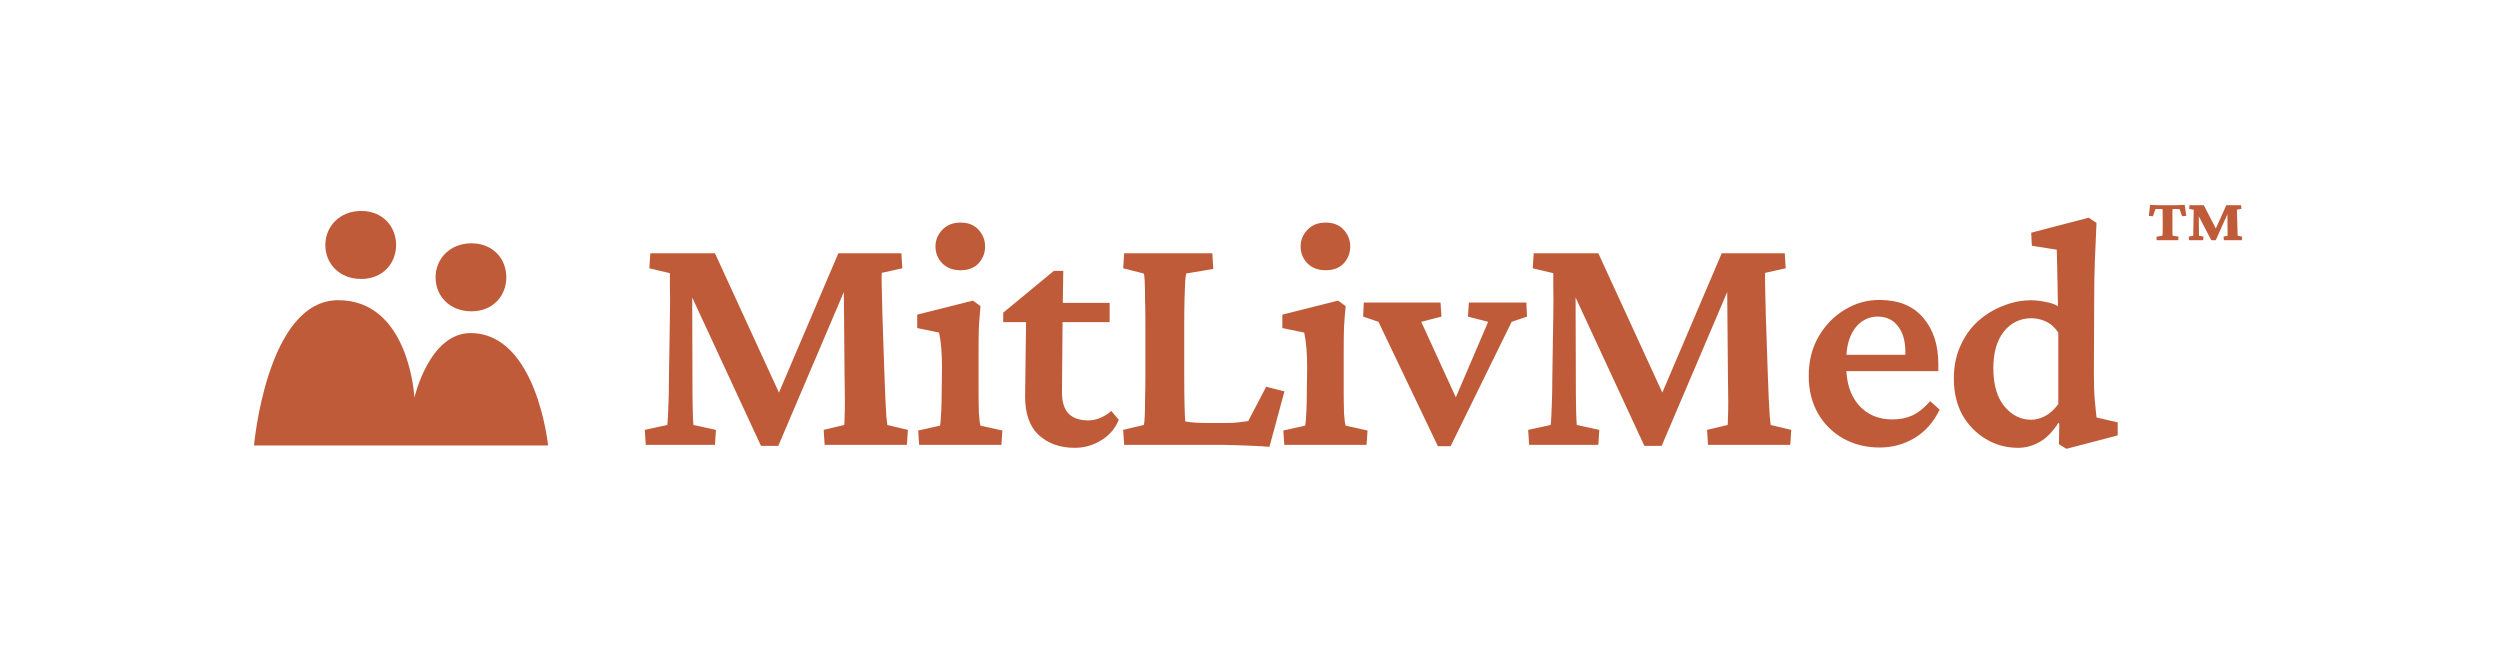
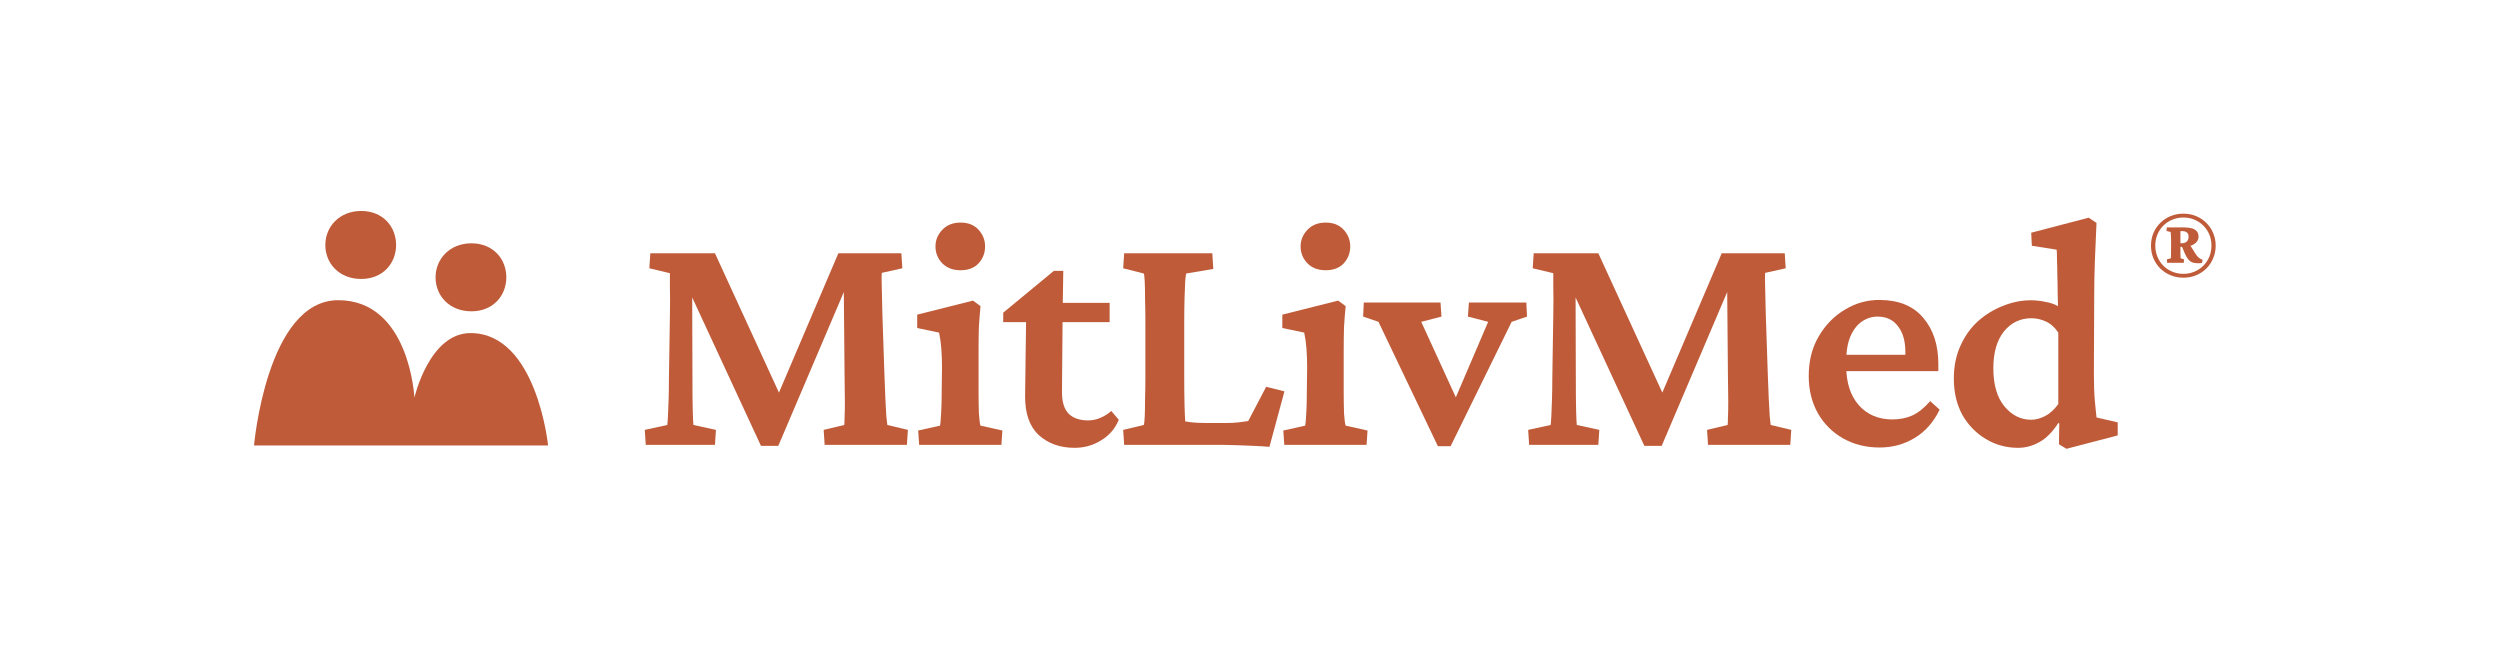
<svg xmlns="http://www.w3.org/2000/svg" width="1742" height="460" viewBox="0 0 1742 460" fill="none">
  <path d="M288.77 277.048C288.77 277.048 299.059 232.088 327.832 232.088C374.032 232.088 381.905 310.401 381.905 310.401H177C177 310.401 185.843 209.177 235.646 209.177C285.449 209.177 288.77 277.048 288.77 277.048Z" fill="#BF5B39" />
  <path d="M226.695 170.688C226.695 158.046 236.423 147 251.672 147C266.921 147 276.002 158.024 276.002 170.688C276.002 183.352 266.921 194.376 251.672 194.376C236.423 194.376 226.695 183.675 226.695 170.688Z" fill="#BF5B39" />
  <path d="M303.502 193.232C303.502 180.59 313.23 169.544 328.479 169.544C343.728 169.544 352.809 180.568 352.809 193.232C352.809 205.896 343.728 216.92 328.479 216.92C313.23 216.92 303.502 206.219 303.502 193.232Z" fill="#BF5B39" />
-   <path d="M453.146 176.48H498.183L545.722 279.975H540.036L584.163 176.48H628.063L628.746 186.943L614.416 190.128C614.264 191.644 614.264 194.905 614.416 199.909C614.567 204.913 614.719 211.433 614.871 219.47L616.235 259.959C616.539 266.631 616.766 272.545 616.918 277.7C617.221 282.705 617.448 286.799 617.6 289.983C617.903 293.016 618.131 295.063 618.282 296.125L632.613 299.537L631.93 310H574.61L573.928 299.537L588.258 296.125C588.409 295.367 588.485 293.699 588.485 291.121C588.637 288.391 588.713 284.6 588.713 279.748C588.713 274.744 588.637 268.602 588.485 261.323L587.803 183.077H596.674L542.31 310.682H530.255L471.115 183.077H482.261L482.488 260.868C482.488 272.848 482.564 281.416 482.716 286.571C482.867 291.727 483.019 294.912 483.17 296.125L498.865 299.537L498.183 310H449.961L449.279 299.537L464.974 296.125C465.125 295.063 465.277 293.016 465.429 289.983C465.58 286.799 465.732 282.932 465.883 278.383C466.035 273.834 466.111 268.905 466.111 263.598L466.793 219.925C466.945 211.433 466.945 204.913 466.793 200.364C466.793 195.663 466.793 192.327 466.793 190.355L452.463 186.943L453.146 176.48ZM640.465 310L639.782 299.992L655.022 296.58C655.174 295.973 655.325 294.684 655.477 292.713C655.629 290.742 655.78 288.164 655.932 284.979C656.084 281.643 656.159 277.776 656.159 273.379L656.387 256.092C656.387 251.391 656.235 247.069 655.932 243.126C655.629 239.032 655.098 235.241 654.34 231.753L639.1 228.569V219.243L677.996 209.462L683.227 213.329C682.772 218.03 682.393 222.807 682.09 227.659C681.938 232.36 681.862 237.819 681.862 244.036V272.696C681.862 278.307 681.938 283.387 682.09 287.936C682.393 292.485 682.772 295.367 683.227 296.58L698.467 299.992L697.785 310H640.465ZM669.352 188.308C664.045 188.308 659.799 186.716 656.614 183.532C653.43 180.195 651.838 176.253 651.838 171.704C651.838 167.306 653.43 163.439 656.614 160.103C659.799 156.767 664.045 155.099 669.352 155.099C674.66 155.099 678.83 156.767 681.862 160.103C684.895 163.439 686.412 167.306 686.412 171.704C686.412 176.253 684.895 180.195 681.862 183.532C678.83 186.716 674.66 188.308 669.352 188.308ZM779.562 292.485C777.135 298.551 773.041 303.328 767.279 306.816C761.668 310.303 755.527 312.047 748.854 312.047C738.694 312.047 730.354 309.09 723.834 303.176C717.465 297.262 714.28 288.315 714.28 276.336L714.963 224.475H699.04V217.878L734.297 188.763H740.893L740.438 218.788L739.983 273.379C739.983 280.203 741.576 285.207 744.76 288.391C747.945 291.424 752.418 292.94 758.18 292.94C761.213 292.94 764.094 292.334 766.824 291.121C769.705 289.908 772.207 288.315 774.33 286.344L779.562 292.485ZM728.61 224.475V211.054H773.193V224.475H728.61ZM884.54 311.365C881.203 311.061 877.564 310.834 873.621 310.682C869.679 310.531 865.888 310.379 862.248 310.227C858.761 310.076 855.804 310 853.377 310H783.319L782.637 299.537L796.967 296.125C797.27 295.367 797.498 293.395 797.649 290.211C797.801 287.026 797.877 282.932 797.877 277.928C798.028 272.924 798.104 267.465 798.104 261.551V225.157C798.104 218.94 798.028 213.405 797.877 208.552C797.877 203.548 797.801 199.454 797.649 196.269C797.498 193.085 797.27 191.189 796.967 190.583L782.637 186.943L783.319 176.48H844.734L845.416 187.398L826.537 190.583C826.385 191.038 826.158 192.782 825.855 195.814C825.703 198.696 825.551 202.638 825.4 207.642C825.248 212.647 825.172 218.485 825.172 225.157V261.551C825.172 270.043 825.248 277.094 825.4 282.705C825.551 288.164 825.703 291.803 825.855 293.623C828.281 294.078 830.783 294.381 833.361 294.533C836.09 294.684 839.351 294.76 843.142 294.76H853.832C857.472 294.76 860.504 294.608 862.931 294.305C865.509 294.002 867.783 293.699 869.755 293.395L882.265 269.512L895.003 272.696L884.54 311.365ZM894.894 310L894.211 299.992L909.451 296.58C909.603 295.973 909.754 294.684 909.906 292.713C910.058 290.742 910.209 288.164 910.361 284.979C910.513 281.643 910.588 277.776 910.588 273.379L910.816 256.092C910.816 251.391 910.664 247.069 910.361 243.126C910.058 239.032 909.527 235.241 908.769 231.753L893.529 228.569V219.243L932.425 209.462L937.656 213.329C937.201 218.03 936.822 222.807 936.519 227.659C936.367 232.36 936.292 237.819 936.292 244.036V272.696C936.292 278.307 936.367 283.387 936.519 287.936C936.822 292.485 937.201 295.367 937.656 296.58L952.896 299.992L952.214 310H894.894ZM923.781 188.308C918.474 188.308 914.228 186.716 911.043 183.532C907.859 180.195 906.267 176.253 906.267 171.704C906.267 167.306 907.859 163.439 911.043 160.103C914.228 156.767 918.474 155.099 923.781 155.099C929.089 155.099 933.259 156.767 936.292 160.103C939.324 163.439 940.841 167.306 940.841 171.704C940.841 176.253 939.324 180.195 936.292 183.532C933.259 186.716 929.089 188.308 923.781 188.308ZM1001.92 310.91L960.521 224.247L949.83 220.608L950.285 210.827H1003.74L1004.42 220.608L990.318 224.247L1017.84 284.297H1011.24L1036.95 224.247L1022.85 220.608L1023.53 210.827H1063.56L1064.02 220.608L1053.32 224.247L1010.79 310.91H1001.92ZM1068.68 176.48H1113.72L1161.26 279.975H1155.57L1199.7 176.48H1243.6L1244.28 186.943L1229.95 190.128C1229.8 191.644 1229.8 194.905 1229.95 199.909C1230.1 204.913 1230.26 211.433 1230.41 219.47L1231.77 259.959C1232.08 266.631 1232.3 272.545 1232.46 277.7C1232.76 282.705 1232.99 286.799 1233.14 289.983C1233.44 293.016 1233.67 295.063 1233.82 296.125L1248.15 299.537L1247.47 310H1190.15L1189.47 299.537L1203.8 296.125C1203.95 295.367 1204.02 293.699 1204.02 291.121C1204.17 288.391 1204.25 284.6 1204.25 279.748C1204.25 274.744 1204.17 268.602 1204.02 261.323L1203.34 183.077H1212.21L1157.85 310.682H1145.79L1086.65 183.077H1097.8L1098.03 260.868C1098.03 272.848 1098.1 281.416 1098.25 286.571C1098.4 291.727 1098.56 294.912 1098.71 296.125L1114.4 299.537L1113.72 310H1065.5L1064.82 299.537L1080.51 296.125C1080.66 295.063 1080.81 293.016 1080.97 289.983C1081.12 286.799 1081.27 282.932 1081.42 278.383C1081.57 273.834 1081.65 268.905 1081.65 263.598L1082.33 219.925C1082.48 211.433 1082.48 204.913 1082.33 200.364C1082.33 195.663 1082.33 192.327 1082.33 190.355L1068 186.943L1068.68 176.48ZM1309.68 311.82C1300.28 311.82 1291.79 309.697 1284.21 305.451C1276.78 301.205 1270.94 295.367 1266.69 287.936C1262.45 280.354 1260.32 271.711 1260.32 262.006C1260.32 251.391 1262.67 242.141 1267.38 234.255C1272.08 226.218 1278.22 220.001 1285.8 215.604C1293.38 211.054 1301.49 208.856 1310.14 209.007C1323.33 209.159 1333.34 213.329 1340.16 221.518C1347.14 229.706 1350.63 240.397 1350.63 253.59V258.594H1283.3V247.221H1330.84L1327.65 251.997V245.174C1327.65 237.591 1325.91 231.602 1322.42 227.204C1319.08 222.807 1314.38 220.608 1308.32 220.608C1304.38 220.608 1300.74 221.745 1297.4 224.02C1294.06 226.294 1291.41 229.706 1289.44 234.255C1287.47 238.805 1286.48 244.491 1286.48 251.315V255.409C1286.48 266.631 1289.36 275.578 1295.13 282.25C1301.04 288.922 1308.85 292.258 1318.55 292.258C1323.71 292.258 1328.33 291.348 1332.43 289.528C1336.67 287.557 1340.85 284.221 1344.94 279.52L1351.54 285.434C1347.29 294.229 1341.45 300.826 1334.02 305.223C1326.74 309.621 1318.63 311.82 1309.68 311.82ZM1439.91 312.73L1434.68 309.545L1434.9 294.988L1434.22 294.76C1430.13 301.129 1425.65 305.602 1420.8 308.18C1416.1 310.758 1411.25 312.047 1406.24 312.047C1398.06 312.047 1390.55 310 1383.73 305.906C1376.9 301.811 1371.44 296.201 1367.35 289.074C1363.41 281.795 1361.43 273.379 1361.43 263.825C1361.43 255.333 1362.95 247.751 1365.98 241.079C1369.02 234.255 1373.11 228.493 1378.27 223.792C1383.57 219.091 1389.41 215.528 1395.78 213.101C1402.15 210.524 1408.6 209.235 1415.12 209.235C1418.45 209.235 1421.86 209.614 1425.35 210.372C1428.84 210.979 1431.72 211.964 1434 213.329C1434 210.599 1433.92 207.339 1433.77 203.548C1433.77 199.605 1433.69 195.663 1433.54 191.72C1433.54 187.777 1433.46 184.214 1433.31 181.029C1433.31 177.845 1433.24 175.495 1433.09 173.978L1415.8 171.249L1415.34 162.15L1455.38 151.687L1460.84 155.326C1460.38 164.728 1460 173.599 1459.7 181.939C1459.39 190.128 1459.24 198.771 1459.24 207.87L1459.02 260.413C1459.02 268.147 1459.24 274.516 1459.7 279.52C1460.15 284.524 1460.53 288.315 1460.84 290.893L1475.62 294.305V303.404L1439.91 312.73ZM1415.34 292.485C1418.38 292.485 1421.56 291.651 1424.9 289.983C1428.23 288.315 1431.34 285.51 1434.22 281.567V231.753C1431.8 228.114 1428.92 225.536 1425.58 224.02C1422.24 222.503 1418.91 221.745 1415.57 221.745C1407.69 221.745 1401.24 224.854 1396.24 231.071C1391.38 237.288 1388.96 245.78 1388.96 256.547C1388.96 268.071 1391.54 276.942 1396.69 283.16C1401.85 289.377 1408.06 292.485 1415.34 292.485Z" fill="#BF5B39" />
-   <path d="M1549.56 167.375L1549.38 164.875L1552.19 164.25L1552 144.25H1554.31L1543.94 167.375H1540.81L1528.81 144.312H1532.06L1532.25 164.25L1535.38 164.875L1535.19 167.375H1525.31L1525.12 164.875L1528.25 164.25L1528.56 146.188L1525.44 145.562L1525.62 143H1535.62L1544.75 160.688H1543.31L1551.31 143H1561.62L1561.81 145.5L1558.69 146.125L1559.19 164.25L1562.31 164.875L1562.12 167.375H1549.56ZM1502.81 167.375L1502.62 164.938L1506.81 164.25C1506.9 163.542 1506.94 162.583 1506.94 161.375C1506.98 160.125 1507 158.771 1507 157.312V154.25C1507 152.958 1506.98 151.688 1506.94 150.438C1506.94 149.188 1506.94 148.125 1506.94 147.25C1506.94 146.375 1506.92 145.875 1506.88 145.75C1506.75 145.708 1506.54 145.688 1506.25 145.688C1505.96 145.646 1505.69 145.625 1505.44 145.625H1504.12C1503.67 145.625 1503.27 145.646 1502.94 145.688C1502.65 145.688 1502.29 145.708 1501.88 145.75L1500.19 150.688L1497.31 150.438L1498.19 142.75C1498.6 142.75 1499.23 142.771 1500.06 142.812C1500.94 142.854 1501.83 142.896 1502.75 142.938C1503.67 142.979 1504.4 143 1504.94 143H1515.62C1516.17 143 1516.88 142.979 1517.75 142.938C1518.67 142.896 1519.54 142.854 1520.38 142.812C1521.25 142.771 1521.9 142.75 1522.31 142.75L1523.38 150.438L1520.5 150.625L1518.75 145.75C1518.29 145.708 1517.92 145.688 1517.62 145.688C1517.38 145.646 1517.04 145.625 1516.62 145.625H1515.25C1515 145.625 1514.73 145.646 1514.44 145.688C1514.15 145.688 1513.94 145.708 1513.81 145.75C1513.81 145.917 1513.79 146.438 1513.75 147.312C1513.75 148.146 1513.75 149.188 1513.75 150.438C1513.75 151.688 1513.75 152.958 1513.75 154.25V157.312C1513.75 158.771 1513.75 160.125 1513.75 161.375C1513.79 162.583 1513.83 163.542 1513.88 164.25L1518 164.875L1517.81 167.375H1502.81Z" fill="#BF5B39" />
+   <path d="M1439.91 312.729L1434.68 309.545L1434.9 294.987L1434.22 294.76C1430.13 301.129 1425.65 305.602 1420.8 308.18C1416.1 310.758 1411.25 312.047 1406.24 312.047C1398.06 312.047 1390.55 310 1383.73 305.905C1376.9 301.811 1371.44 296.2 1367.35 289.073C1363.41 281.794 1361.43 273.378 1361.43 263.825C1361.43 255.333 1362.95 247.751 1365.98 241.079C1369.02 234.255 1373.11 228.493 1378.27 223.792C1383.57 219.091 1389.41 215.527 1395.78 213.101C1402.15 210.523 1408.59 209.234 1415.12 209.234C1418.45 209.234 1421.86 209.613 1425.35 210.372C1428.84 210.978 1431.72 211.964 1433.99 213.329C1433.99 210.599 1433.92 207.339 1433.77 203.548C1433.77 199.605 1433.69 195.662 1433.54 191.72C1433.54 187.777 1433.46 184.213 1433.31 181.029C1433.31 177.845 1433.24 175.494 1433.08 173.978L1415.8 171.248L1415.34 162.15L1455.38 151.687L1460.84 155.326C1460.38 164.728 1460 173.599 1459.7 181.939C1459.39 190.127 1459.24 198.771 1459.24 207.869L1459.02 260.413C1459.02 268.147 1459.24 274.516 1459.7 279.52C1460.15 284.524 1460.53 288.315 1460.84 290.893L1475.62 294.305V303.403L1439.91 312.729ZM1415.34 292.485C1418.38 292.485 1421.56 291.651 1424.9 289.983C1428.23 288.315 1431.34 285.51 1434.22 281.567V231.753C1431.8 228.114 1428.91 225.536 1425.58 224.019C1422.24 222.503 1418.91 221.745 1415.57 221.745C1407.69 221.745 1401.24 224.853 1396.24 231.071C1391.38 237.288 1388.96 245.78 1388.96 256.546C1388.96 268.071 1391.54 276.942 1396.69 283.159C1401.85 289.376 1408.06 292.485 1415.34 292.485Z" fill="#BF5B39" />
+   <path d="M1309.68 311.82C1300.28 311.82 1291.79 309.697 1284.21 305.451C1276.78 301.205 1270.94 295.367 1266.69 287.936C1262.45 280.354 1260.32 271.711 1260.32 262.006C1260.32 251.391 1262.67 242.141 1267.38 234.256C1272.08 226.219 1278.22 220.001 1285.8 215.604C1293.38 211.054 1301.49 208.856 1310.14 209.007C1323.33 209.159 1333.34 213.329 1340.16 221.518C1347.14 229.706 1350.63 240.397 1350.63 253.59V258.594H1283.3V247.221H1330.84L1327.65 251.998V245.174C1327.65 237.592 1325.91 231.602 1322.42 227.204C1319.09 222.807 1314.38 220.608 1308.32 220.608C1304.38 220.608 1300.74 221.745 1297.4 224.02C1294.06 226.294 1291.41 229.706 1289.44 234.256C1287.47 238.805 1286.48 244.491 1286.48 251.315V255.409C1286.48 266.631 1289.36 275.578 1295.13 282.25C1301.04 288.922 1308.85 292.258 1318.55 292.258C1323.71 292.258 1328.34 291.348 1332.43 289.529C1336.68 287.557 1340.85 284.221 1344.94 279.52L1351.54 285.434C1347.29 294.23 1341.45 300.826 1334.02 305.223C1326.74 309.621 1318.63 311.82 1309.68 311.82Z" fill="#BF5B39" />
+   <path d="M1068.68 176.48H1113.72L1161.26 279.975H1155.57L1199.7 176.48H1243.6L1244.28 186.944L1229.95 190.128C1229.8 191.645 1229.8 194.905 1229.95 199.909C1230.1 204.913 1230.26 211.434 1230.41 219.471L1231.77 259.959C1232.08 266.631 1232.3 272.545 1232.46 277.701C1232.76 282.705 1232.99 286.799 1233.14 289.984C1233.44 293.016 1233.67 295.064 1233.82 296.125L1248.15 299.537L1247.47 310H1190.15L1189.47 299.537L1203.8 296.125C1203.95 295.367 1204.02 293.699 1204.02 291.121C1204.17 288.391 1204.25 284.6 1204.25 279.748C1204.25 274.744 1204.17 268.602 1204.02 261.324L1203.34 183.077H1212.21L1157.85 310.683H1145.79L1086.65 183.077H1097.8L1098.03 260.869C1098.03 272.848 1098.1 281.416 1098.25 286.572C1098.4 291.728 1098.56 294.912 1098.71 296.125L1114.4 299.537L1113.72 310H1065.5L1064.82 299.537L1080.51 296.125C1080.66 295.064 1080.81 293.016 1080.97 289.984C1081.12 286.799 1081.27 282.932 1081.42 278.383C1081.57 273.834 1081.65 268.906 1081.65 263.598L1082.33 219.926C1082.48 211.434 1082.48 204.913 1082.33 200.364C1082.33 195.663 1082.33 192.327 1082.33 190.356L1068 186.944L1068.68 176.48Z" fill="#BF5B39" />
+   <path d="M1001.92 310.91L960.521 224.247L949.83 220.608L950.285 210.827H1003.74L1004.42 220.608L990.318 224.247L1017.84 284.297H1011.24L1036.95 224.247L1022.85 220.608L1023.53 210.827H1063.56L1064.02 220.608L1053.32 224.247L1010.79 310.91H1001.92Z" fill="#BF5B39" />
+   <path d="M894.894 310L894.212 299.991L909.452 296.58C909.603 295.973 909.755 294.684 909.907 292.713C910.058 290.741 910.21 288.163 910.361 284.979C910.513 281.643 910.589 277.776 910.589 273.379L910.816 256.091C910.816 251.391 910.665 247.069 910.361 243.126C910.058 239.032 909.527 235.241 908.769 231.753L893.529 228.569V219.243L932.425 209.462L937.657 213.329C937.202 218.03 936.823 222.806 936.52 227.659C936.368 232.36 936.292 237.819 936.292 244.036V272.696C936.292 278.307 936.368 283.387 936.52 287.936C936.823 292.485 937.202 295.366 937.657 296.58L952.897 299.991L952.214 310H894.894ZM923.782 188.308C918.474 188.308 914.228 186.716 911.044 183.531C907.859 180.195 906.267 176.253 906.267 171.703C906.267 167.306 907.859 163.439 911.044 160.103C914.228 156.767 918.474 155.099 923.782 155.099C929.089 155.099 933.259 156.767 936.292 160.103C939.325 163.439 940.841 167.306 940.841 171.703C940.841 176.253 939.325 180.195 936.292 183.531C933.259 186.716 929.089 188.308 923.782 188.308Z" fill="#BF5B39" />
+   <path d="M884.539 311.365C881.203 311.062 877.564 310.834 873.621 310.683C869.679 310.531 865.888 310.379 862.248 310.228C858.76 310.076 855.803 310 853.377 310H783.319L782.637 299.537L796.967 296.125C797.27 295.367 797.497 293.396 797.649 290.211C797.801 287.027 797.877 282.932 797.877 277.928C798.028 272.924 798.104 267.465 798.104 261.551V225.157C798.104 218.94 798.028 213.405 797.877 208.553C797.877 203.548 797.801 199.454 797.649 196.27C797.497 193.085 797.27 191.19 796.967 190.583L782.637 186.944L783.319 176.48H844.734L845.416 187.399L826.537 190.583C826.385 191.038 826.158 192.782 825.854 195.815C825.703 198.696 825.551 202.639 825.399 207.643C825.248 212.647 825.172 218.485 825.172 225.157V261.551C825.172 270.043 825.248 277.094 825.399 282.705C825.551 288.164 825.703 291.803 825.854 293.623C828.281 294.078 830.783 294.381 833.361 294.533C836.09 294.685 839.35 294.76 843.141 294.76H853.832C857.471 294.76 860.504 294.609 862.931 294.305C865.508 294.002 867.783 293.699 869.754 293.396L882.265 269.512L895.003 272.697L884.539 311.365Z" fill="#BF5B39" />
+   <path d="M779.561 292.485C777.135 298.551 773.041 303.327 767.278 306.815C761.668 310.303 755.526 312.047 748.854 312.047C738.694 312.047 730.354 309.09 723.833 303.176C717.464 297.262 714.28 288.315 714.28 276.335L714.962 224.474H699.04V217.878L734.297 188.763H740.893L740.438 218.788L739.983 273.378C739.983 280.202 741.575 285.206 744.76 288.391C747.944 291.424 752.418 292.94 758.18 292.94C761.213 292.94 764.094 292.333 766.823 291.12C769.705 289.907 772.207 288.315 774.33 286.344L779.561 292.485ZM728.61 224.474V211.054H773.192V224.474H728.61Z" fill="#BF5B39" />
+   <path d="M640.464 310L639.782 299.991L655.022 296.58C655.174 295.973 655.325 294.684 655.477 292.713C655.628 290.741 655.78 288.163 655.932 284.979C656.083 281.643 656.159 277.776 656.159 273.379L656.387 256.091C656.387 251.391 656.235 247.069 655.932 243.126C655.628 239.032 655.098 235.241 654.34 231.753L639.1 228.569V219.243L677.995 209.462L683.227 213.329C682.772 218.03 682.393 222.806 682.09 227.659C681.938 232.36 681.862 237.819 681.862 244.036V272.696C681.862 278.307 681.938 283.387 682.09 287.936C682.393 292.485 682.772 295.366 683.227 296.58L698.467 299.991L697.785 310H640.464ZM669.352 188.308C664.045 188.308 659.799 186.716 656.614 183.531C653.43 180.195 651.837 176.253 651.837 171.703C651.837 167.306 653.43 163.439 656.614 160.103C659.799 156.767 664.045 155.099 669.352 155.099C674.659 155.099 678.83 156.767 681.862 160.103C684.895 163.439 686.412 167.306 686.412 171.703C686.412 176.253 684.895 180.195 681.862 183.531C678.83 186.716 674.659 188.308 669.352 188.308Z" fill="#BF5B39" />
+   <path d="M453.145 176.48H498.182L545.722 279.975H540.035L584.163 176.48H628.063L628.745 186.944L614.415 190.128C614.264 191.645 614.264 194.905 614.415 199.909C614.567 204.913 614.718 211.434 614.87 219.471L616.235 259.959C616.538 266.631 616.766 272.545 616.917 277.701C617.221 282.705 617.448 286.799 617.6 289.984C617.903 293.016 618.13 295.064 618.282 296.125L632.612 299.537L631.93 310H574.609L573.927 299.537L588.257 296.125C588.409 295.367 588.485 293.699 588.485 291.121C588.636 288.391 588.712 284.6 588.712 279.748C588.712 274.744 588.636 268.602 588.485 261.324L587.802 183.077H596.673L542.31 310.683H530.255L471.115 183.077H482.26L482.488 260.869C482.488 272.848 482.563 281.416 482.715 286.572C482.867 291.728 483.018 294.912 483.17 296.125L498.865 299.537L498.182 310H449.961L449.278 299.537L464.973 296.125C465.125 295.064 465.276 293.016 465.428 289.984C465.58 286.799 465.731 282.932 465.883 278.383C466.035 273.834 466.11 268.906 466.11 263.598L466.793 219.926C466.944 211.434 466.944 204.913 466.793 200.364C466.793 195.663 466.793 192.327 466.793 190.356L452.463 186.944L453.145 176.48Z" fill="#BF5B39" />
+   <path d="M1509.88 180.75L1512.69 179.938C1512.73 179.812 1512.75 179.438 1512.75 178.812C1512.75 178.146 1512.75 177.333 1512.75 176.375C1512.79 175.375 1512.81 174.375 1512.81 173.375V168.062C1512.81 167.021 1512.79 166.042 1512.75 165.125C1512.75 164.167 1512.71 163.375 1512.62 162.75C1512.58 162.083 1512.52 161.708 1512.44 161.625L1509.62 160.938L1509.81 158.438H1521.56C1523.73 158.438 1525.58 158.646 1527.12 159.062C1528.67 159.479 1529.85 160.167 1530.69 161.125C1531.52 162.083 1531.94 163.375 1531.94 165C1531.94 166.333 1531.48 167.542 1530.56 168.625C1529.65 169.667 1528.4 170.5 1526.81 171.125C1525.23 171.708 1523.44 172 1521.44 172H1519.06V169.438C1519.31 169.479 1519.56 169.5 1519.81 169.5C1520.06 169.5 1520.27 169.5 1520.44 169.5C1521.52 169.5 1522.54 169.167 1523.5 168.5C1524.5 167.792 1525 166.604 1525 164.938C1525 163.479 1524.58 162.479 1523.75 161.938C1522.96 161.354 1522 161.062 1520.88 161.062H1519.31V173.375C1519.31 174.375 1519.31 175.354 1519.31 176.312C1519.35 177.229 1519.38 178.021 1519.38 178.688C1519.42 179.312 1519.44 179.729 1519.44 179.938L1521.81 180.75L1521.69 183.125H1510.06L1509.88 180.75ZM1531.56 183.438C1529.94 183.438 1528.56 183.208 1527.44 182.75C1526.31 182.25 1525.35 181.479 1524.56 180.438C1523.77 179.396 1523.02 178.062 1522.31 176.438L1520.19 171.375L1525.69 170.188L1530 177.125C1530.71 178.167 1531.44 179 1532.19 179.625C1532.98 180.25 1533.83 180.708 1534.75 181L1534.44 183.125C1533.94 183.208 1533.46 183.292 1533 183.375C1532.54 183.417 1532.06 183.438 1531.56 183.438ZM1521.38 193.5C1518.21 193.5 1515.25 192.938 1512.5 191.812C1509.79 190.688 1507.4 189.125 1505.31 187.125C1503.27 185.083 1501.67 182.708 1500.5 180C1499.38 177.292 1498.81 174.354 1498.81 171.188C1498.81 168.021 1499.38 165.083 1500.5 162.375C1501.67 159.667 1503.27 157.312 1505.31 155.312C1507.35 153.271 1509.75 151.688 1512.5 150.562C1515.25 149.438 1518.21 148.875 1521.38 148.875C1524.54 148.875 1527.48 149.438 1530.19 150.562C1532.94 151.688 1535.33 153.271 1537.38 155.312C1539.42 157.312 1541 159.667 1542.12 162.375C1543.29 165.083 1543.88 168.021 1543.88 171.188C1543.88 174.354 1543.29 177.292 1542.12 180C1541 182.708 1539.42 185.083 1537.38 187.125C1535.33 189.125 1532.94 190.688 1530.19 191.812C1527.48 192.938 1524.54 193.5 1521.38 193.5ZM1521.38 190.812C1524.12 190.812 1526.69 190.312 1529.06 189.312C1531.44 188.312 1533.5 186.938 1535.25 185.188C1537.04 183.396 1538.44 181.312 1539.44 178.938C1540.44 176.521 1540.94 173.917 1540.94 171.125C1540.94 168.333 1540.44 165.75 1539.44 163.375C1538.44 161 1537.04 158.938 1535.25 157.188C1533.5 155.396 1531.44 154.021 1529.06 153.062C1526.69 152.062 1524.12 151.562 1521.38 151.562C1518.62 151.562 1516.06 152.062 1513.69 153.062C1511.31 154.021 1509.23 155.396 1507.44 157.188C1505.69 158.938 1504.31 161 1503.31 163.375C1502.31 165.75 1501.81 168.333 1501.81 171.125C1501.81 173.917 1502.31 176.521 1503.31 178.938C1504.31 181.312 1505.69 183.396 1507.44 185.188C1509.23 186.938 1511.31 188.312 1513.69 189.312C1516.06 190.312 1518.62 190.812 1521.38 190.812Z" fill="#BF5B39" />
</svg>
